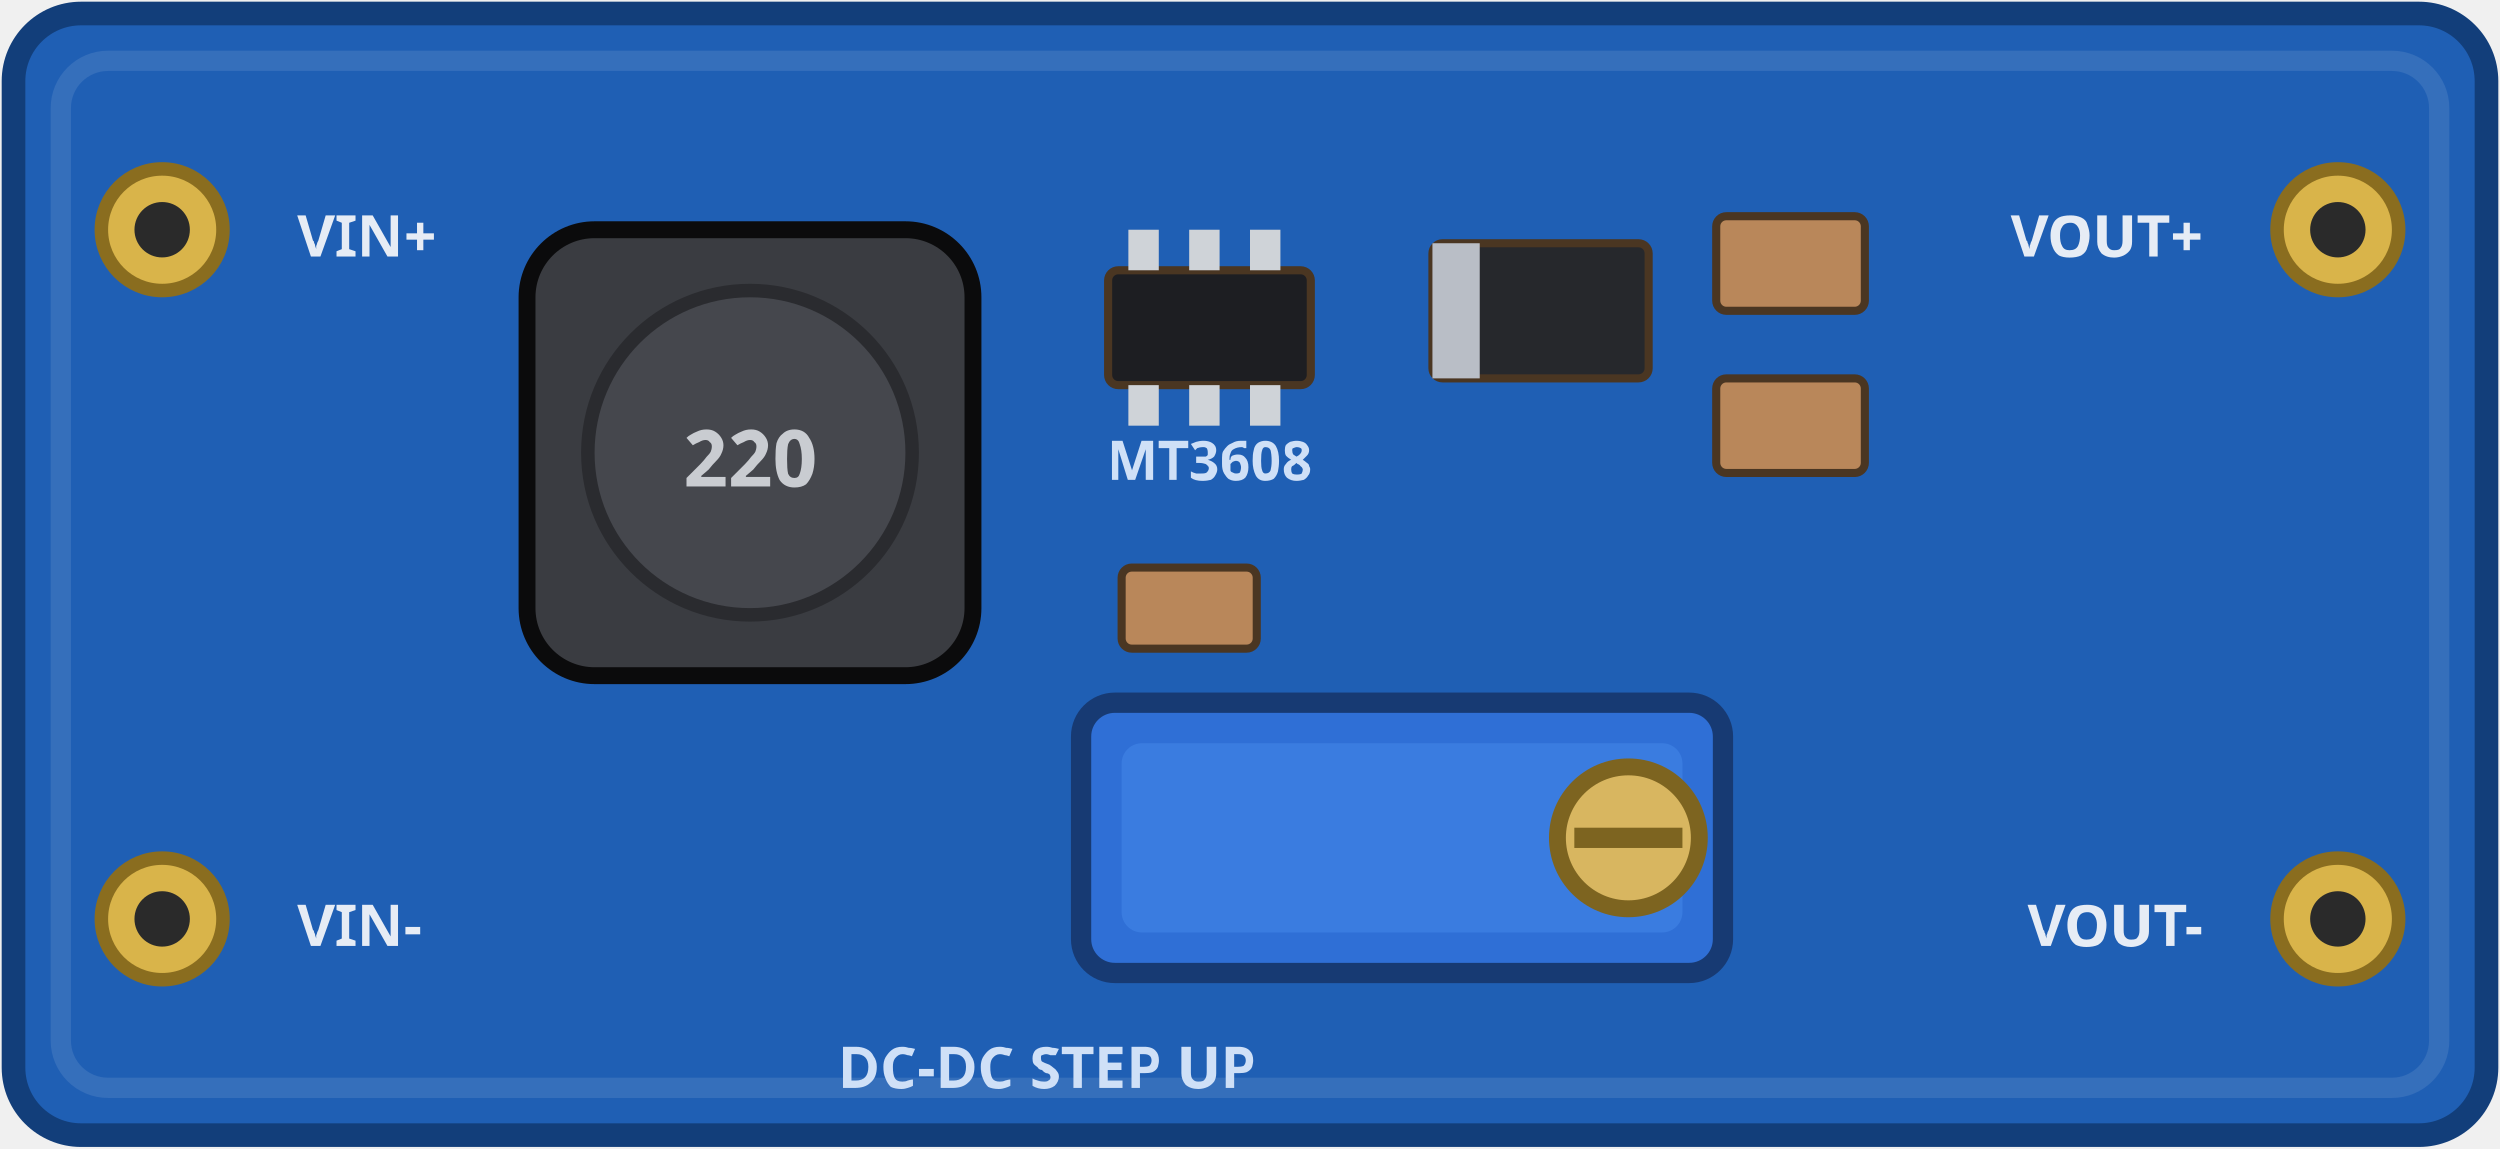
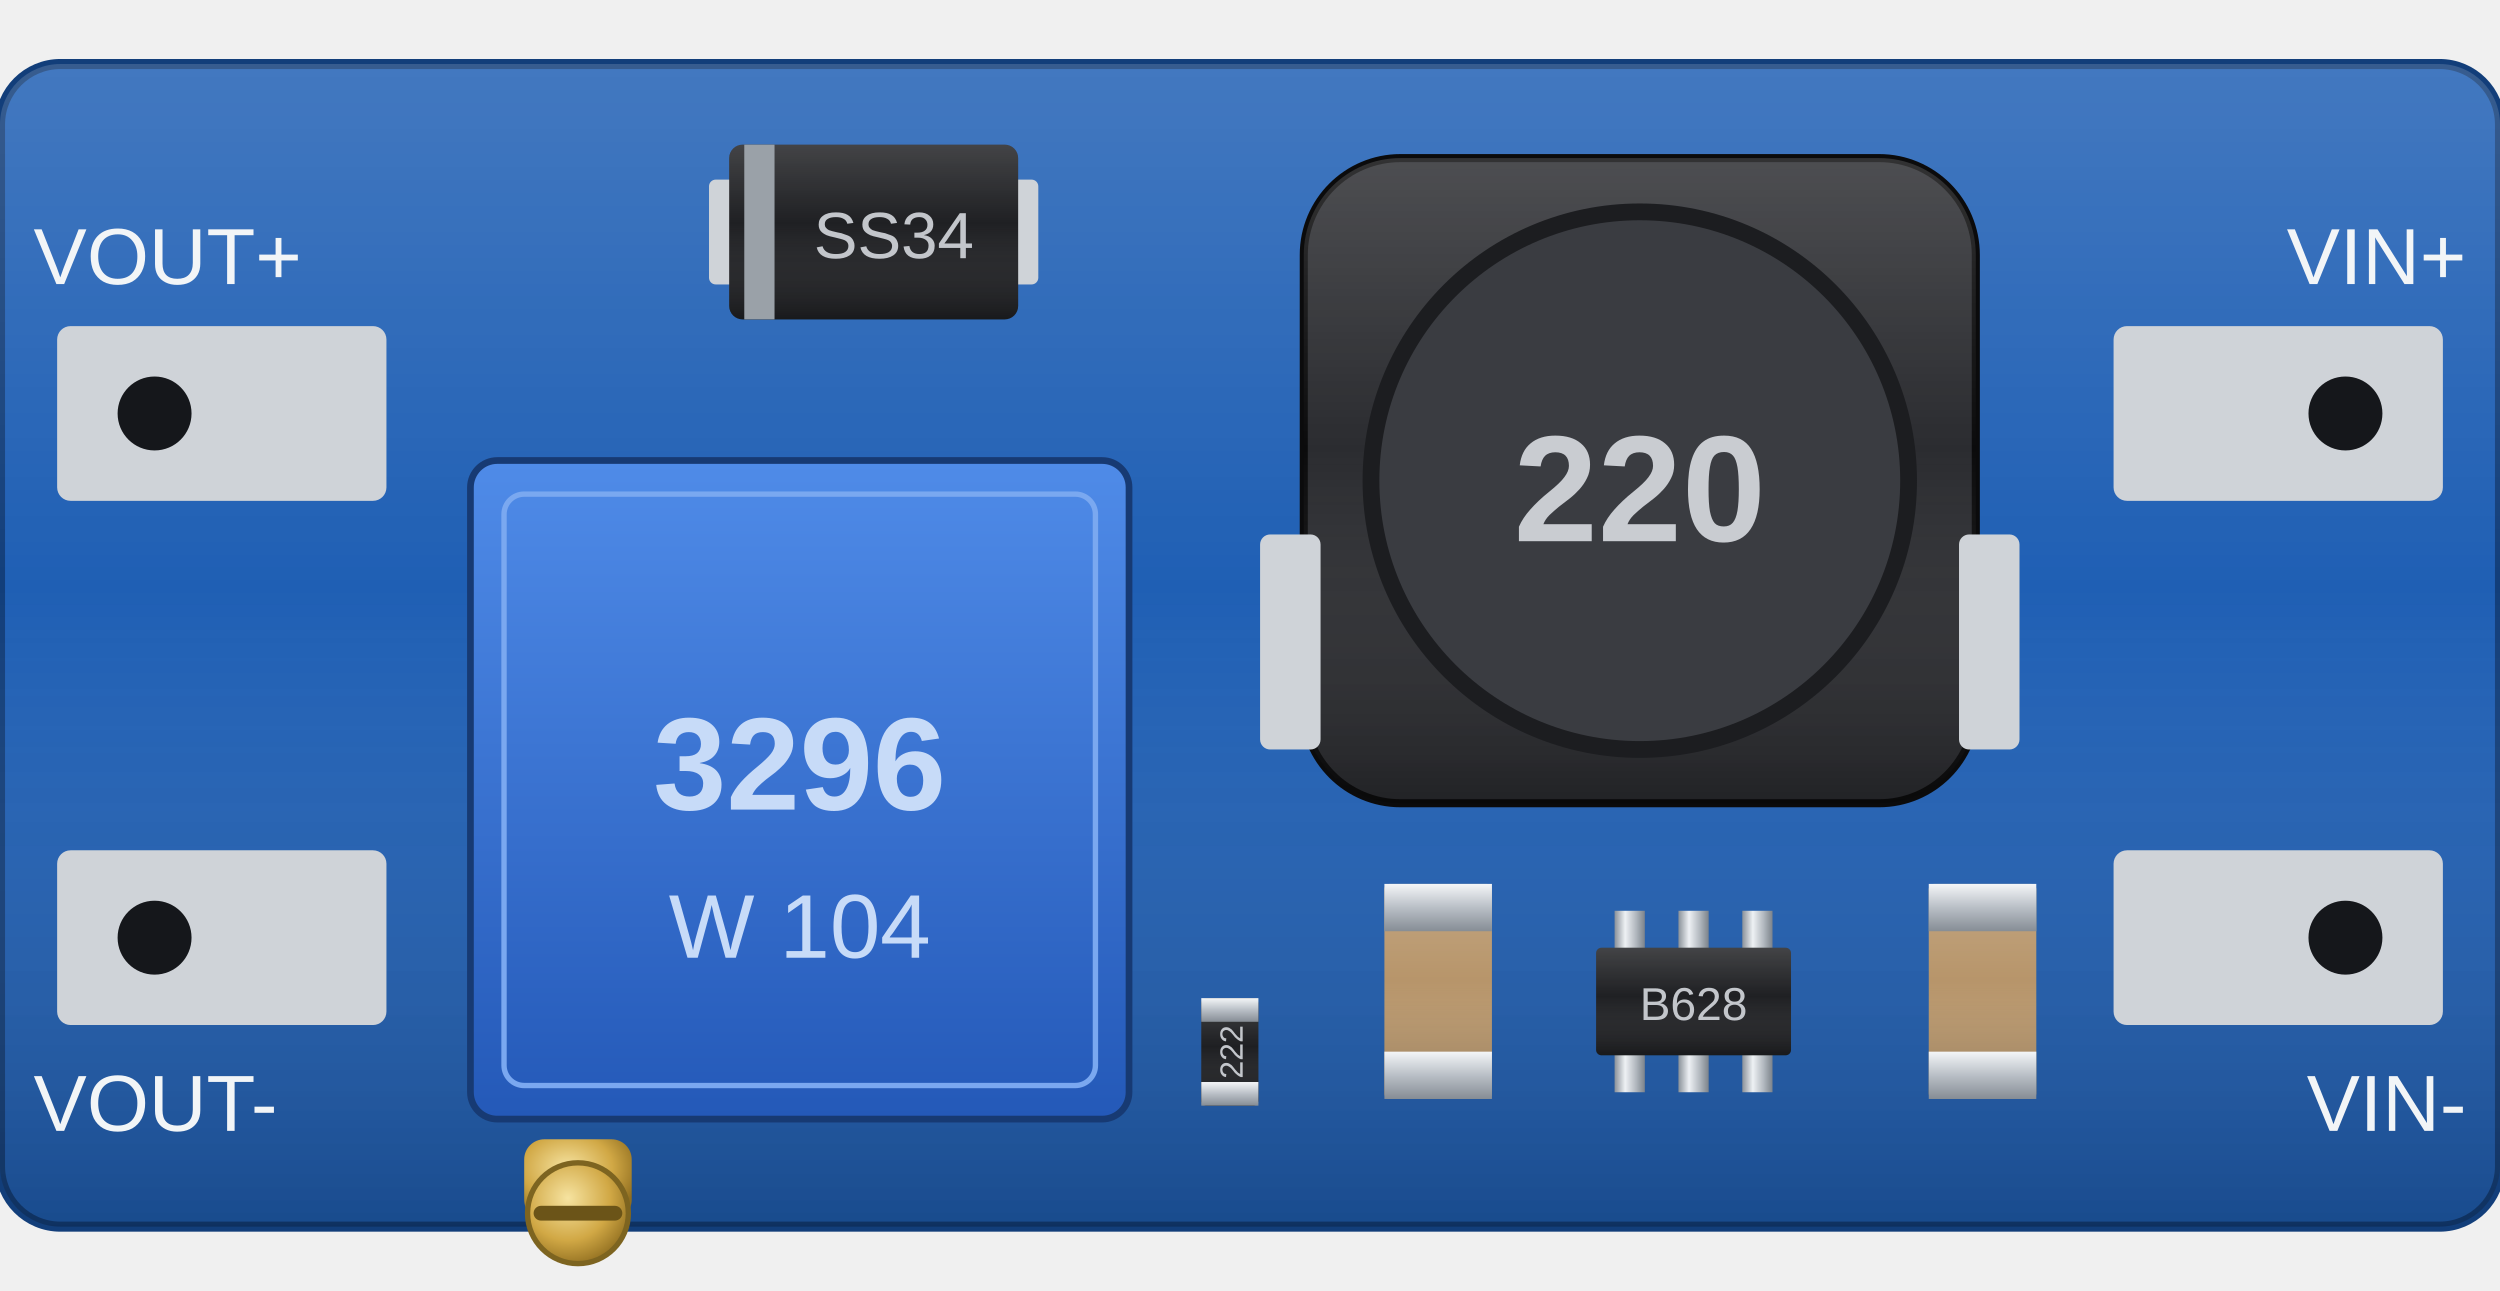
- <svg xmlns="http://www.w3.org/2000/svg" version="1.1" width="37.0mm" height="17.0mm" viewBox="0 0 37.0 17.0">
-   <rect x="0.2" y="0.2" width="36.60" height="16.60" rx="1.0" fill="#1f5fb4" stroke="#123e7a" stroke-width="0.35" />
-   <rect x="0.9" y="0.9" width="35.20" height="15.20" rx="0.7" fill="none" stroke="#ffffff" stroke-opacity="0.10" stroke-width="0.3" />
-   <rect x="7.8" y="3.4" width="6.6" height="6.6" rx="1.0" fill="#3a3c41" stroke="#0b0b0c" stroke-width="0.25" />
-   <circle cx="11.1" cy="6.7" r="2.4" fill="#45474d" stroke="#2a2b2f" stroke-width="0.2" />
-   <text x="11.10" y="7.20" fill="#c9ccd1" font-size="1.15px" text-anchor="middle" font-family="Verdana" font-weight="bold">220</text>
-   <rect x="16.40" y="4.00" width="3.00" height="1.70" rx="0.15" fill="#1d1e22" stroke="#4a3622" stroke-width="0.12" />
-   <text x="17.90" y="7.10" fill="#cfe0f7" font-size="0.8px" text-anchor="middle" font-family="Verdana" font-weight="bold">MT3608</text>
-   <rect x="16.70" y="3.4" width="0.45" height="0.6" fill="#cfd3d8" />
-   <rect x="16.70" y="5.7" width="0.45" height="0.6" fill="#cfd3d8" />
-   <rect x="17.60" y="3.4" width="0.45" height="0.6" fill="#cfd3d8" />
-   <rect x="17.60" y="5.7" width="0.45" height="0.6" fill="#cfd3d8" />
-   <rect x="18.50" y="3.4" width="0.45" height="0.6" fill="#cfd3d8" />
-   <rect x="18.50" y="5.7" width="0.45" height="0.6" fill="#cfd3d8" />
-   <rect x="21.20" y="3.60" width="3.20" height="2.00" rx="0.15" fill="#26282c" stroke="#4a3622" stroke-width="0.12" />
-   <rect x="21.2" y="3.6" width="0.7" height="2.0" fill="#b9bec6" />
-   <rect x="25.40" y="3.20" width="2.20" height="1.40" rx="0.15" fill="#b9875a" stroke="#4a3622" stroke-width="0.12" />
-   <rect x="25.40" y="5.60" width="2.20" height="1.40" rx="0.15" fill="#b9875a" stroke="#4a3622" stroke-width="0.12" />
-   <rect x="16.60" y="8.40" width="2.00" height="1.20" rx="0.15" fill="#b9875a" stroke="#4a3622" stroke-width="0.12" />
-   <rect x="16.00" y="10.40" width="9.50" height="4.00" rx="0.5" fill="#2f6fd6" stroke="#173a73" stroke-width="0.3" />
-   <rect x="16.60" y="11.00" width="8.30" height="2.80" rx="0.3" fill="#3a7ce0" />
-   <circle cx="24.10" cy="12.40" r="1.05" fill="#d8b660" stroke="#7d6420" stroke-width="0.25" />
-   <path d="M23.30 12.40 H24.90" stroke="#7d6420" stroke-width="0.3" />
-   <text x="15.50" y="16.10" fill="#cfe0f7" font-size="0.85px" text-anchor="middle" font-family="Verdana" font-weight="bold">DC-DC STEP UP</text>
-   <circle cx="2.40" cy="3.40" r="0.90" fill="#d9b44a" stroke="#8a6d1f" stroke-width="0.2" />
-   <circle cx="2.40" cy="3.40" r="0.41" fill="#2a2a2a" />
-   <text x="4.40" y="3.80" fill="#e6ecf5" font-size="0.85px" text-anchor="start" font-family="Verdana" font-weight="bold">VIN+</text>
-   <circle cx="2.40" cy="13.60" r="0.90" fill="#d9b44a" stroke="#8a6d1f" stroke-width="0.2" />
-   <circle cx="2.40" cy="13.60" r="0.41" fill="#2a2a2a" />
-   <text x="4.40" y="14.00" fill="#e6ecf5" font-size="0.85px" text-anchor="start" font-family="Verdana" font-weight="bold">VIN-</text>
-   <circle cx="34.60" cy="3.40" r="0.90" fill="#d9b44a" stroke="#8a6d1f" stroke-width="0.2" />
-   <circle cx="34.60" cy="3.40" r="0.41" fill="#2a2a2a" />
-   <text x="32.60" y="3.80" fill="#e6ecf5" font-size="0.85px" text-anchor="end" font-family="Verdana" font-weight="bold">VOUT+</text>
-   <circle cx="34.60" cy="13.60" r="0.90" fill="#d9b44a" stroke="#8a6d1f" stroke-width="0.2" />
-   <circle cx="34.60" cy="13.60" r="0.41" fill="#2a2a2a" />
-   <text x="32.60" y="14.00" fill="#e6ecf5" font-size="0.85px" text-anchor="end" font-family="Verdana" font-weight="bold">VOUT-</text>
+ <svg xmlns="http://www.w3.org/2000/svg" version="1.1" width="140.598px" height="72.586px" data-sobra="0 3.6" viewBox="0 0 140.598 72.586">
+   <defs>
+     <linearGradient id="luz" x1="0" y1="0" x2="0" y2="1">
+       <stop offset="0" stop-color="#ffffff" stop-opacity="0.16" />
+       <stop offset="0.45" stop-color="#ffffff" stop-opacity="0" />
+       <stop offset="1" stop-color="#000000" stop-opacity="0.22" />
+     </linearGradient>
+     <linearGradient id="metal" x1="0" y1="0" x2="0" y2="1">
+       <stop offset="0" stop-color="#f4f6f8" />
+       <stop offset="0.5" stop-color="#b9bfc6" />
+       <stop offset="1" stop-color="#868d95" />
+     </linearGradient>
+     <linearGradient id="metal-h" x1="0" y1="0" x2="1" y2="0">
+       <stop offset="0" stop-color="#8a9199" />
+       <stop offset="0.35" stop-color="#eef1f4" />
+       <stop offset="0.7" stop-color="#b3b9c0" />
+       <stop offset="1" stop-color="#7c838b" />
+     </linearGradient>
+     <radialGradient id="lata" cx="0.4" cy="0.38" r="0.66">
+       <stop offset="0" stop-color="#f6f8fa" />
+       <stop offset="0.6" stop-color="#c3c9cf" />
+       <stop offset="1" stop-color="#8c939b" />
+     </radialGradient>
+     <linearGradient id="plastico" x1="0" y1="0" x2="0" y2="1">
+       <stop offset="0" stop-color="#3a3c40" />
+       <stop offset="1" stop-color="#16171a" />
+     </linearGradient>
+     <linearGradient id="ouro" x1="0" y1="0" x2="0" y2="1">
+       <stop offset="0" stop-color="#f4dc8c" />
+       <stop offset="1" stop-color="#b88a2c" />
+     </linearGradient>
+     <radialGradient id="lata-topo" cx="0.4" cy="0.35" r="0.75">
+       <stop offset="0" stop-color="#f1f3f5" />
+       <stop offset="0.6" stop-color="#c3c8ce" />
+       <stop offset="1" stop-color="#8a9097" />
+     </radialGradient>
+     <linearGradient id="niquel" x1="0" y1="0" x2="0" y2="1">
+       <stop offset="0" stop-color="#e9ecef" />
+       <stop offset="0.5" stop-color="#c2c7cd" />
+       <stop offset="1" stop-color="#959ba2" />
+     </linearGradient>
+     <linearGradient id="trimpot" x1="0" y1="0" x2="0" y2="1">
+       <stop offset="0" stop-color="#4f8be8" />
+       <stop offset="1" stop-color="#2459b8" />
+     </linearGradient>
+     <radialGradient id="latao" cx="0.4" cy="0.35" r="0.7">
+       <stop offset="0" stop-color="#f6e3a0" />
+       <stop offset="0.6" stop-color="#d1a845" />
+       <stop offset="1" stop-color="#8f6d1f" />
+     </radialGradient>
+   </defs>
+   <rect x="0" y="3.6" width="140.598" height="65.386" rx="3.402" fill="#1f5fb4" stroke="#123e7a" stroke-width="0.567" />
+   <rect x="0" y="3.6" width="140.598" height="65.386" rx="3.402" fill="url(#luz)" />
+   <rect x="118.866" y="18.34" width="18.52" height="9.827" rx="0.756" fill="#cfd3d8" />
+   <circle cx="131.906" cy="23.254" r="2.079" fill="#15171b" />
+   <text transform="translate(138.709 14.183) rotate(0)" x="0" y="1.795" font-family="Arial" font-weight="normal" font-size="4.488" fill="#f2f5f7" text-anchor="end">VIN+</text>
+   <rect x="118.866" y="47.82" width="18.52" height="9.827" rx="0.756" fill="#cfd3d8" />
+   <circle cx="131.906" cy="52.734" r="2.079" fill="#15171b" />
+   <text transform="translate(138.709 61.805) rotate(0)" x="0" y="1.795" font-family="Arial" font-weight="normal" font-size="4.488" fill="#f2f5f7" text-anchor="end">VIN-</text>
+   <rect x="3.213" y="18.34" width="18.52" height="9.827" rx="0.756" fill="#cfd3d8" />
+   <circle cx="8.693" cy="23.254" r="2.079" fill="#15171b" />
+   <text transform="translate(1.89 14.183) rotate(0)" x="0" y="1.795" font-family="Arial" font-weight="normal" font-size="4.488" fill="#f2f5f7" text-anchor="start">VOUT+</text>
+   <rect x="3.213" y="47.82" width="18.52" height="9.827" rx="0.756" fill="#cfd3d8" />
+   <circle cx="8.693" cy="52.734" r="2.079" fill="#15171b" />
+   <text transform="translate(1.89 61.805) rotate(0)" x="0" y="1.795" font-family="Arial" font-weight="normal" font-size="4.488" fill="#f2f5f7" text-anchor="start">VOUT-</text>
+   <rect x="39.874" y="10.101" width="5.291" height="5.896" rx="0.378" fill="#cfd3d8" />
+   <rect x="53.102" y="10.101" width="5.291" height="5.896" rx="0.378" fill="#cfd3d8" />
+   <rect x="41.008" y="8.135" width="16.252" height="9.827" rx="0.756" fill="#1f2023" />
+   <rect x="41.008" y="8.135" width="16.252" height="9.827" rx="0.756" fill="url(#luz)" />
+   <rect x="41.858" y="8.135" width="1.701" height="9.827" fill="#9aa1a8" />
+   <text transform="translate(50.268 13.049) rotate(0)" x="0" y="1.474" font-family="Arial" font-weight="normal" font-size="3.685" fill="#c3c6cb" text-anchor="middle">SS34</text>
+   <rect x="73.323" y="8.891" width="37.795" height="36.283" rx="5.443" fill="#2b2c30" stroke="#0b0b0c" stroke-width="0.454" />
+   <rect x="73.323" y="8.891" width="37.795" height="36.283" rx="5.443" fill="url(#luz)" />
+   <circle cx="92.22" cy="27.033" r="15.118" fill="#3a3c41" stroke="#1c1d20" stroke-width="0.945" />
+   <text transform="translate(92.22 27.033) rotate(0)" x="0" y="3.402" font-family="Arial" font-weight="bold" font-size="8.504" fill="#c9ccd1" text-anchor="middle">220</text>
+   <rect x="70.866" y="30.057" width="3.402" height="12.094" rx="0.567" fill="#cfd3d8" />
+   <rect x="110.173" y="30.057" width="3.402" height="12.094" rx="0.567" fill="#cfd3d8" />
+   <rect x="90.803" y="51.222" width="1.701" height="2.646" fill="url(#metal-h)" />
+   <rect x="90.803" y="58.781" width="1.701" height="2.646" fill="url(#metal-h)" />
+   <rect x="94.394" y="51.222" width="1.701" height="2.646" fill="url(#metal-h)" />
+   <rect x="94.394" y="58.781" width="1.701" height="2.646" fill="url(#metal-h)" />
+   <rect x="97.984" y="51.222" width="1.701" height="2.646" fill="url(#metal-h)" />
+   <rect x="97.984" y="58.781" width="1.701" height="2.646" fill="url(#metal-h)" />
+   <rect x="89.764" y="53.301" width="10.961" height="6.047" rx="0.302" fill="#1f2023" />
+   <rect x="89.764" y="53.301" width="10.961" height="6.047" rx="0.302" fill="url(#luz)" />
+   <text transform="translate(95.244 56.324) rotate(0)" x="0" y="1.039" font-family="Arial" font-weight="normal" font-size="2.598" fill="#c3c6cb" text-anchor="middle">B628</text>
+   <rect x="77.858" y="49.71" width="6.047" height="12.094" rx="0.302" fill="#b7956a" />
+   <rect x="77.858" y="49.71" width="6.047" height="12.094" rx="0.302" fill="url(#luz)" />
+   <rect x="77.858" y="49.71" width="6.047" height="2.661" fill="url(#metal)" />
+   <rect x="77.858" y="59.144" width="6.047" height="2.661" fill="url(#metal)" />
+   <rect x="108.472" y="49.71" width="6.047" height="12.094" rx="0.302" fill="#b7956a" />
+   <rect x="108.472" y="49.71" width="6.047" height="12.094" rx="0.302" fill="url(#luz)" />
+   <rect x="108.472" y="49.71" width="6.047" height="2.661" fill="url(#metal)" />
+   <rect x="108.472" y="59.144" width="6.047" height="2.661" fill="url(#metal)" />
+   <rect x="67.559" y="56.135" width="3.213" height="6.047" rx="0.302" fill="#1e1f22" />
+   <rect x="67.559" y="56.135" width="3.213" height="6.047" rx="0.302" fill="url(#luz)" />
+   <rect x="67.559" y="56.135" width="3.213" height="1.33" fill="url(#metal)" />
+   <rect x="67.559" y="60.852" width="3.213" height="1.33" fill="url(#metal)" />
+   <text transform="translate(69.165 59.159) rotate(-90)" x="0" y="0.723" font-family="Arial" font-weight="normal" font-size="1.807" fill="#c3c6cb" text-anchor="middle">222</text>
+   <rect x="26.457" y="25.899" width="37.039" height="37.039" rx="1.512" fill="url(#trimpot)" stroke="#173a73" stroke-width="0.378" />
+   <rect x="28.346" y="27.789" width="33.26" height="33.26" rx="1.134" fill="none" stroke="#7aa8f0" stroke-width="0.302" />
+   <text transform="translate(44.976 42.567) rotate(0)" x="0" y="2.963" font-family="Arial" font-weight="bold" font-size="7.408" fill="#c7dbf8" text-anchor="middle">3296</text>
+   <text transform="translate(44.976 51.827) rotate(0)" x="0" y="2.037" font-family="Arial" font-weight="normal" font-size="5.093" fill="#c7dbf8" text-anchor="middle">W 104</text>
+   <rect x="29.48" y="64.072" width="6.047" height="4.535" rx="1.134" fill="url(#latao)" />
+   <circle cx="32.504" cy="68.23" r="2.835" fill="url(#latao)" stroke="#7d6420" stroke-width="0.302" />
+   <path d="M30.425 68.23 L34.583 68.23" fill="none" stroke="#6b5418" stroke-width="0.831" stroke-linecap="round" />
</svg>
